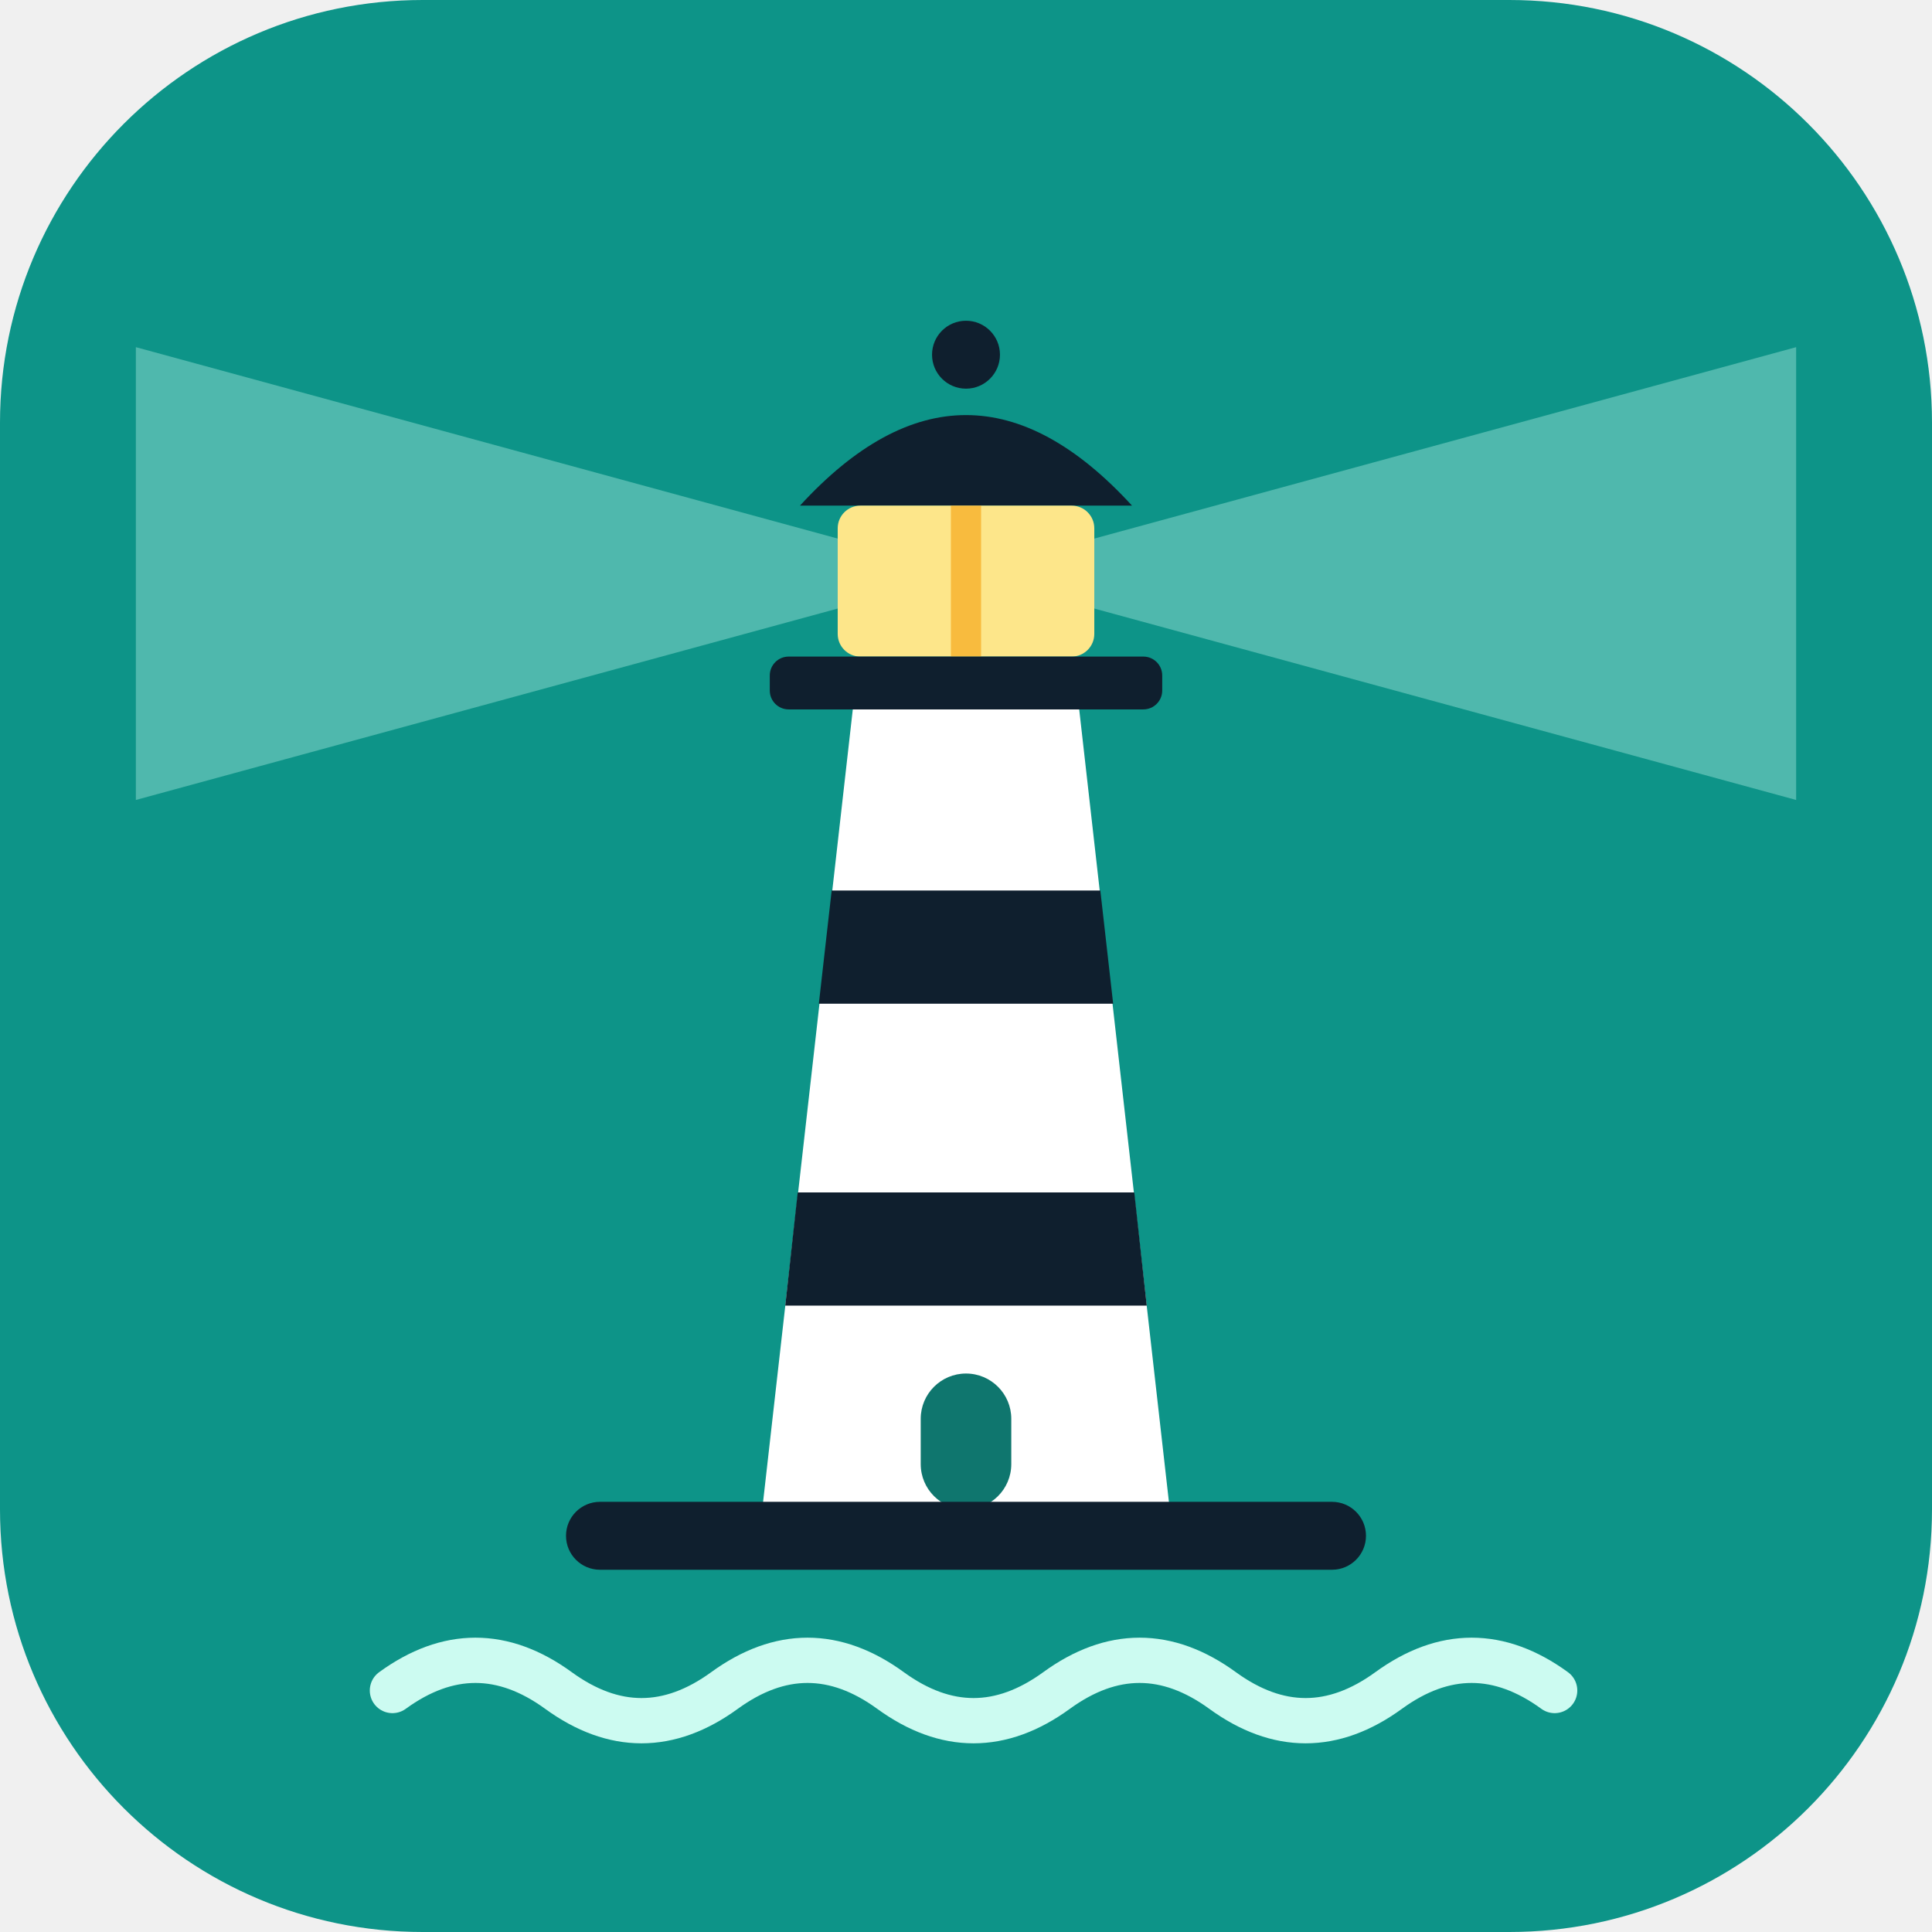
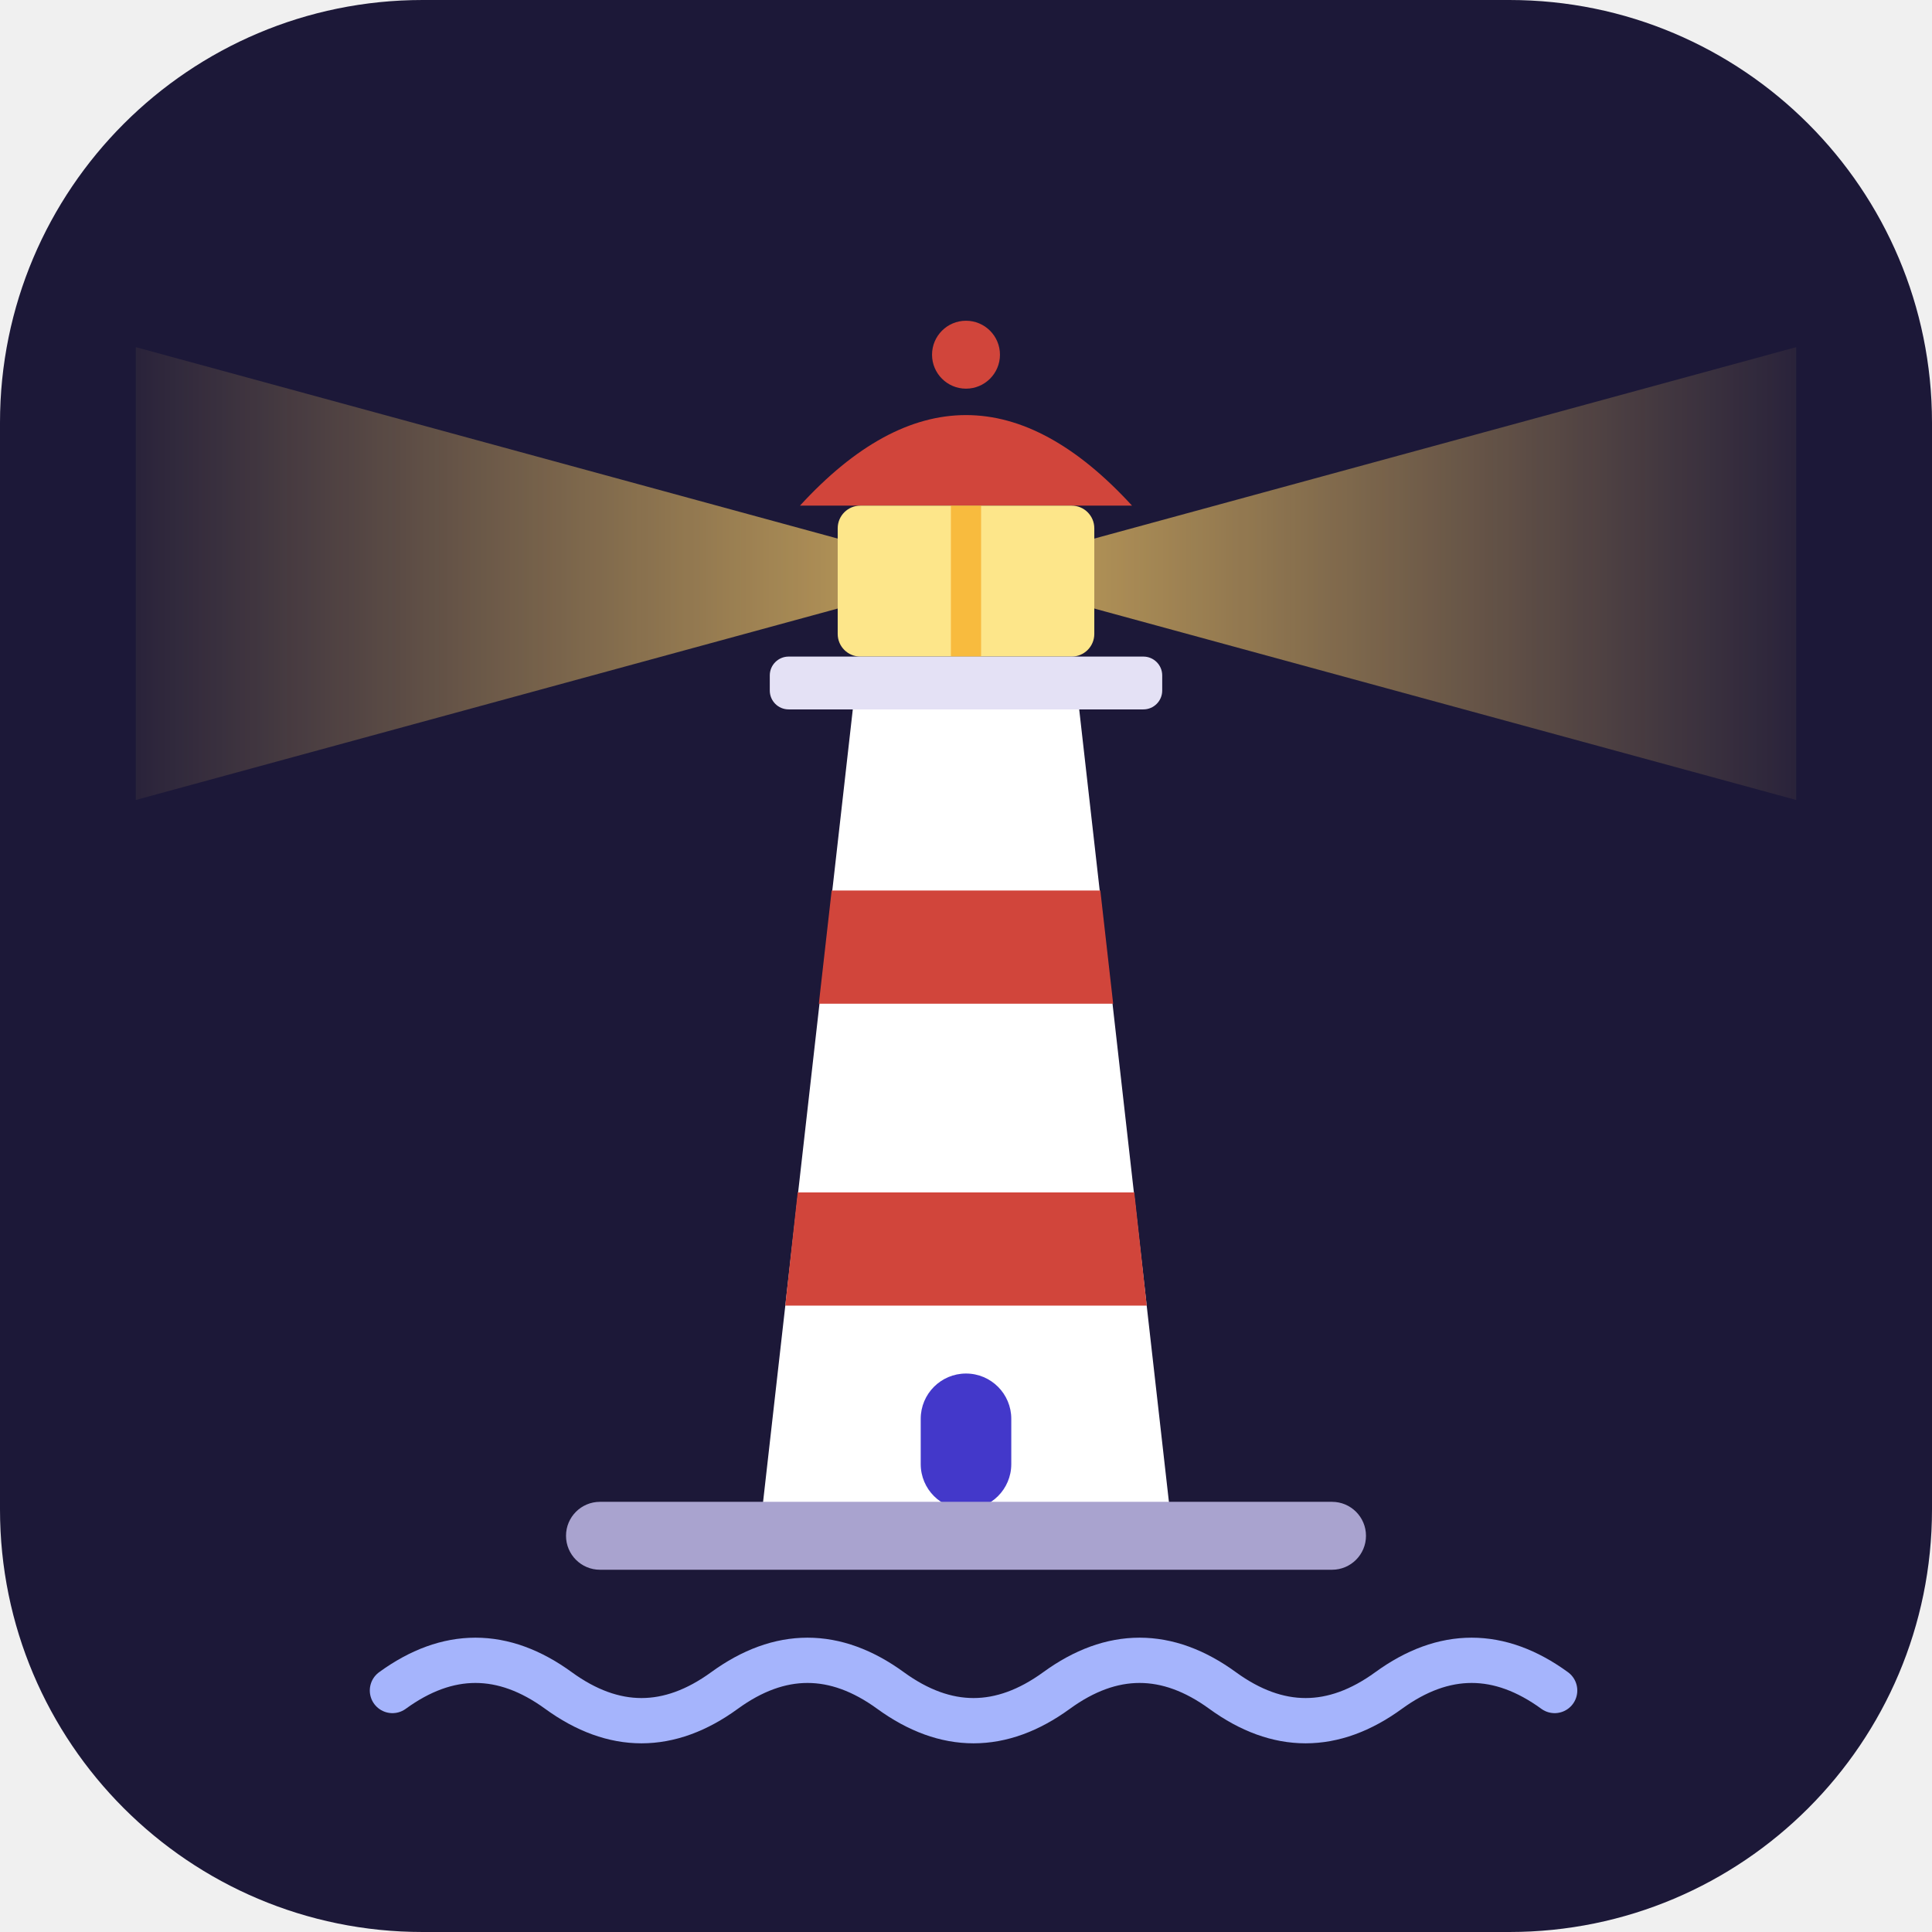
<svg xmlns="http://www.w3.org/2000/svg" viewBox="0 0 512 512" width="512" height="512" role="img" aria-labelledby="t">
-   <rect width="512" height="512" rx="112" fill="#0d9488" />
-   <polygon points="256,152 36,92 36,212" fill="#ccfbf1" opacity="0.35" />
-   <polygon points="256,152 476,92 476,212" fill="#ccfbf1" opacity="0.35" />
-   <circle cx="256" cy="94" r="9" fill="#0f1f2e" />
-   <path d="M212 134 Q256 86 300 134 Z" fill="#0f1f2e" />
+   <rect width="512" height="512" rx="112" fill="#1c1838" />
+   <defs>
+     <linearGradient id="haz-izq" x1="1" y1="0" x2="0" y2="0">
+       <stop offset="0" stop-color="#ffd166" stop-opacity="0.75" />
+       <stop offset="1" stop-color="#ffd166" stop-opacity="0.06" />
+     </linearGradient>
+     <linearGradient id="haz-der" x1="0" y1="0" x2="1" y2="0">
+       <stop offset="0" stop-color="#ffd166" stop-opacity="0.75" />
+       <stop offset="1" stop-color="#ffd166" stop-opacity="0.06" />
+     </linearGradient>
+   </defs>
+   <polygon points="256,152 36,92 36,212" fill="url(#haz-izq)" />
+   <polygon points="256,152 476,92 476,212" fill="url(#haz-der)" />
+   <circle cx="256" cy="94" r="9" fill="#d1453b" />
+   <path d="M212 134 Q256 86 300 134 Z" fill="#d1453b" />
  <rect x="222" y="134" width="68" height="40" rx="6" fill="#fde68a" />
  <rect x="252" y="134" width="8" height="40" fill="#f59e0b" opacity="0.6" />
-   <rect x="204" y="174" width="104" height="14" rx="5" fill="#0f1f2e" />
+   <rect x="204" y="174" width="104" height="14" rx="5" fill="#e4e1f5" />
  <polygon points="226,188 286,188 310,400 202,400" fill="#ffffff" />
-   <polygon points="220.4,236 291.6,236 295,266 217,266" fill="#0f1f2e" />
-   <polygon points="211.4,316 300.6,316 303.9,346 208.1,346" fill="#0f1f2e" />
-   <rect x="244" y="364" width="24" height="36" rx="12" fill="#0f766e" />
-   <rect x="150" y="398" width="212" height="18" rx="9" fill="#0f1f2e" />
-   <path d="M104 448 q22 -16 44 0 t44 0 t44 0 t44 0 t44 0 t44 0 t44 0" fill="none" stroke="#ccfbf1" stroke-width="12" stroke-linecap="round" />
+   <polygon points="220.4,236 291.6,236 295,266 217,266" fill="#d1453b" />
+   <polygon points="211.4,316 300.6,316 303.9,346 208.1,346" fill="#d1453b" />
+   <rect x="244" y="364" width="24" height="36" rx="12" fill="#4338ca" />
+   <rect x="150" y="398" width="212" height="18" rx="9" fill="#a9a3cf" />
+   <path d="M104 448 q22 -16 44 0 t44 0 t44 0 t44 0 t44 0 t44 0 t44 0" fill="none" stroke="#a5b4fc" stroke-width="12" stroke-linecap="round" />
</svg>
